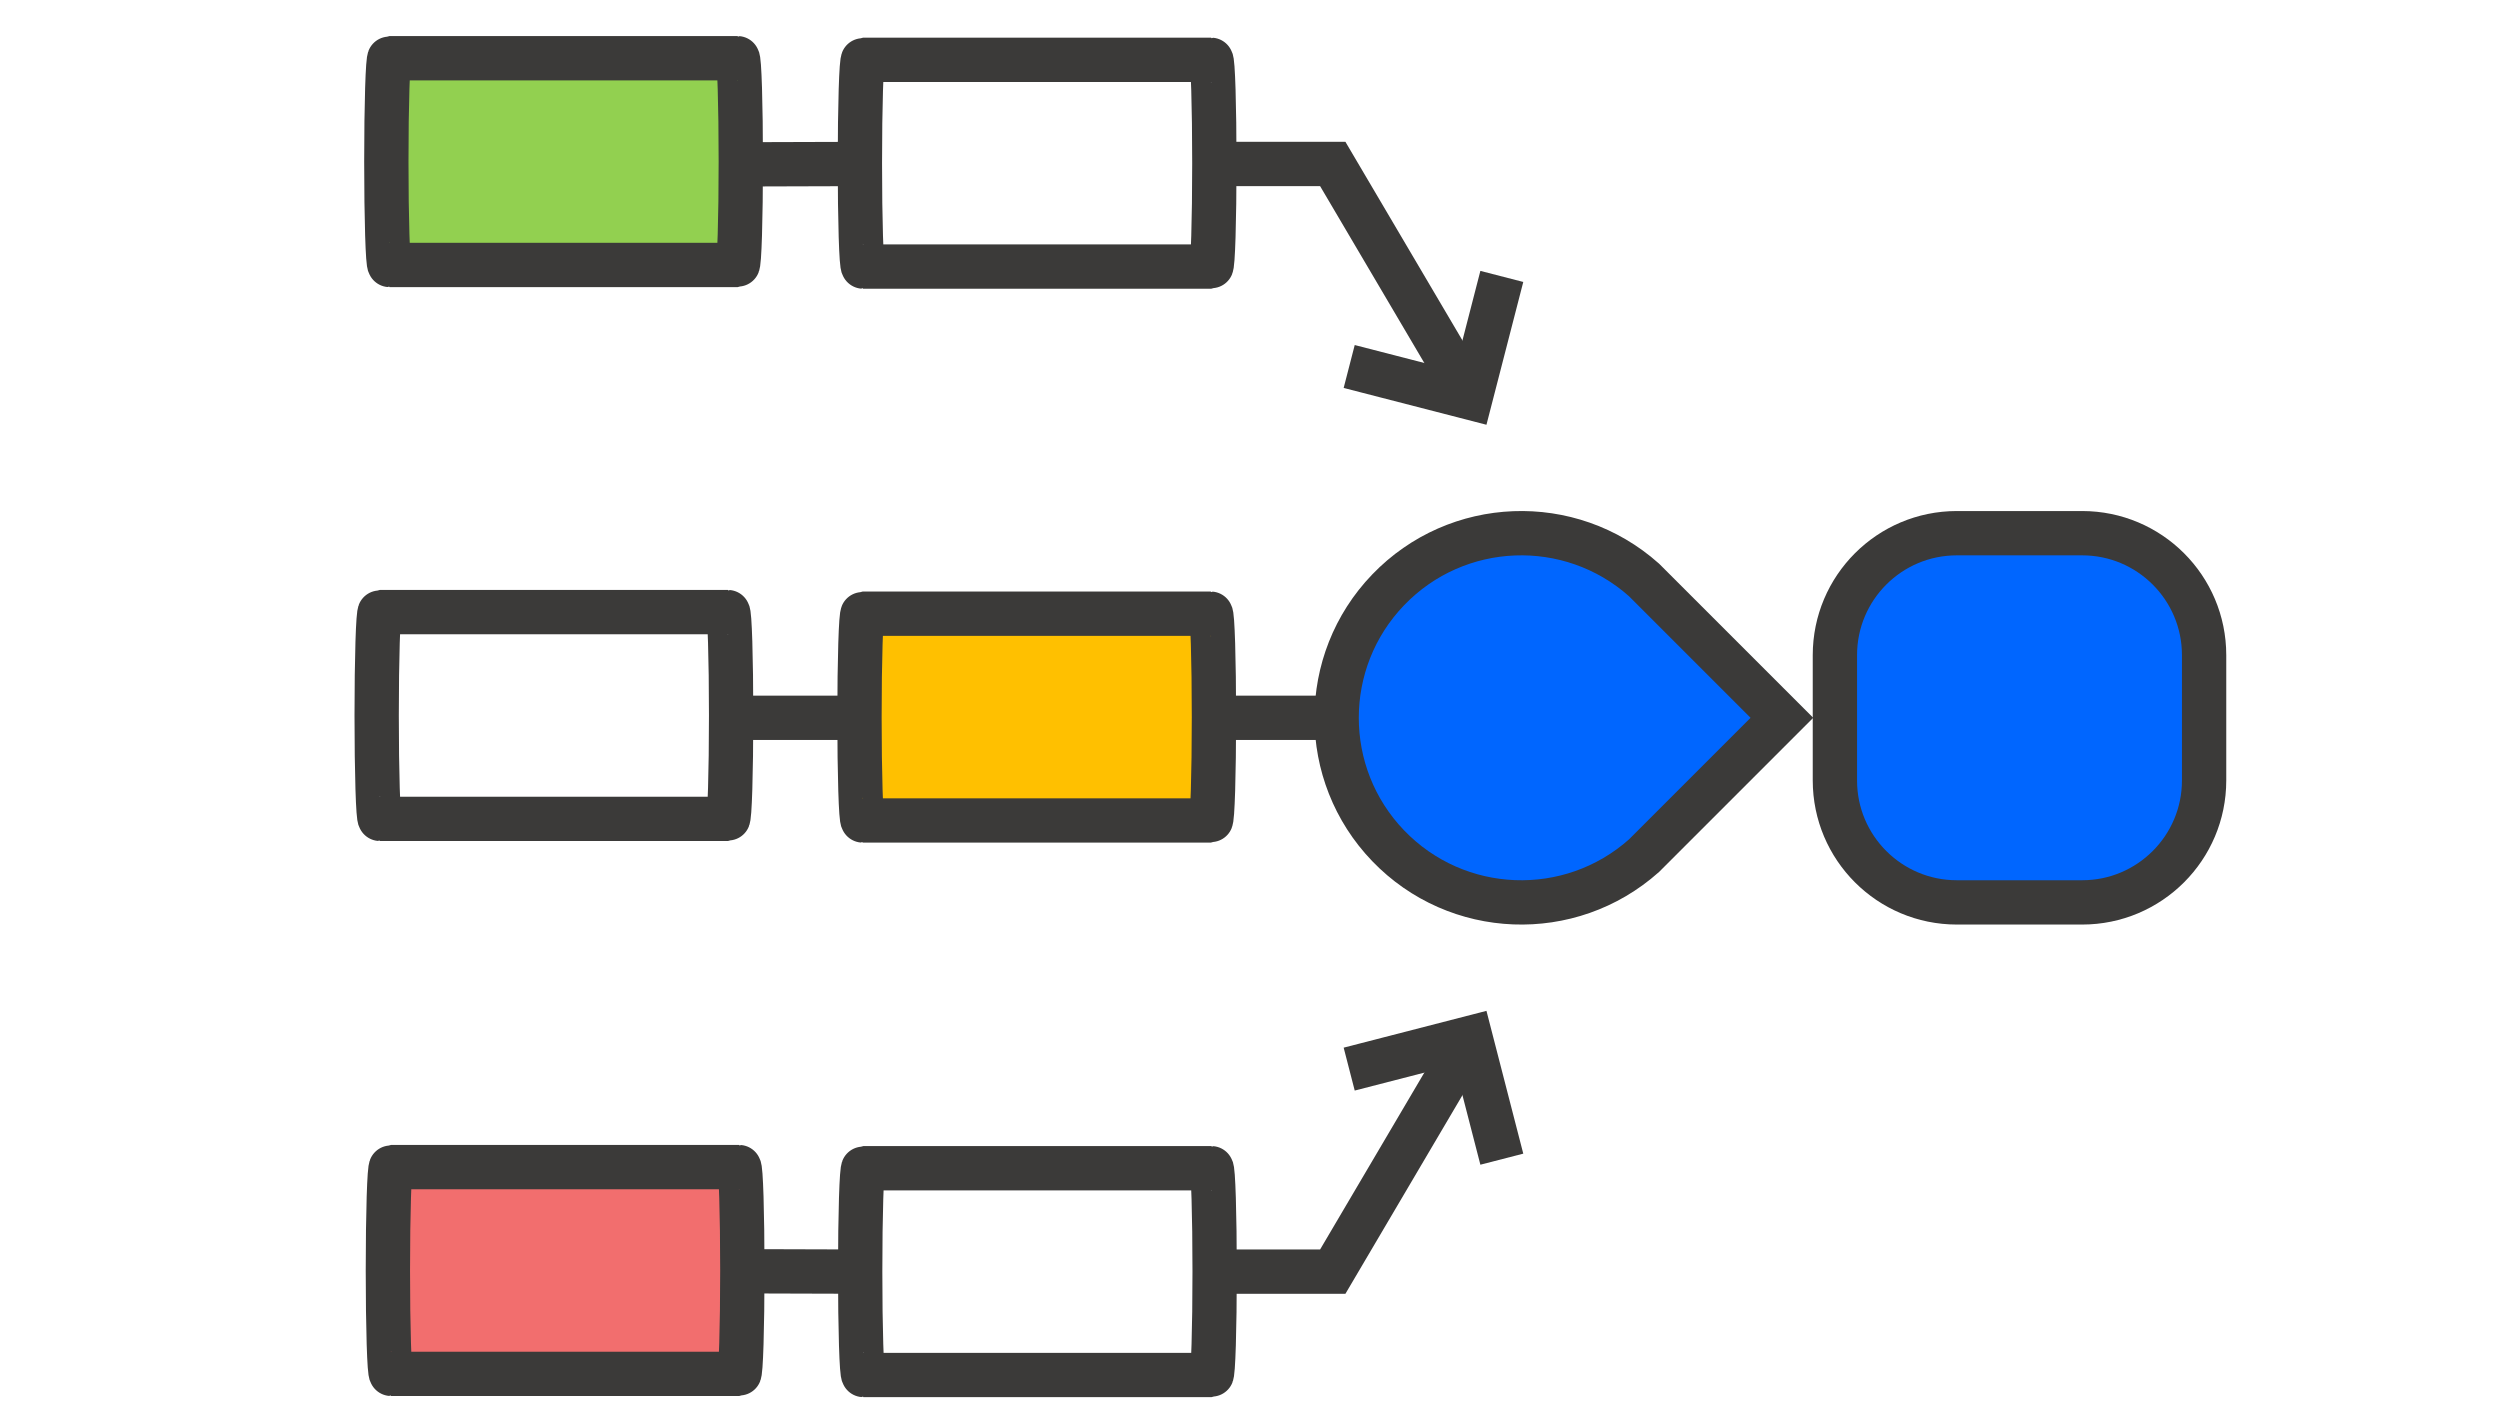
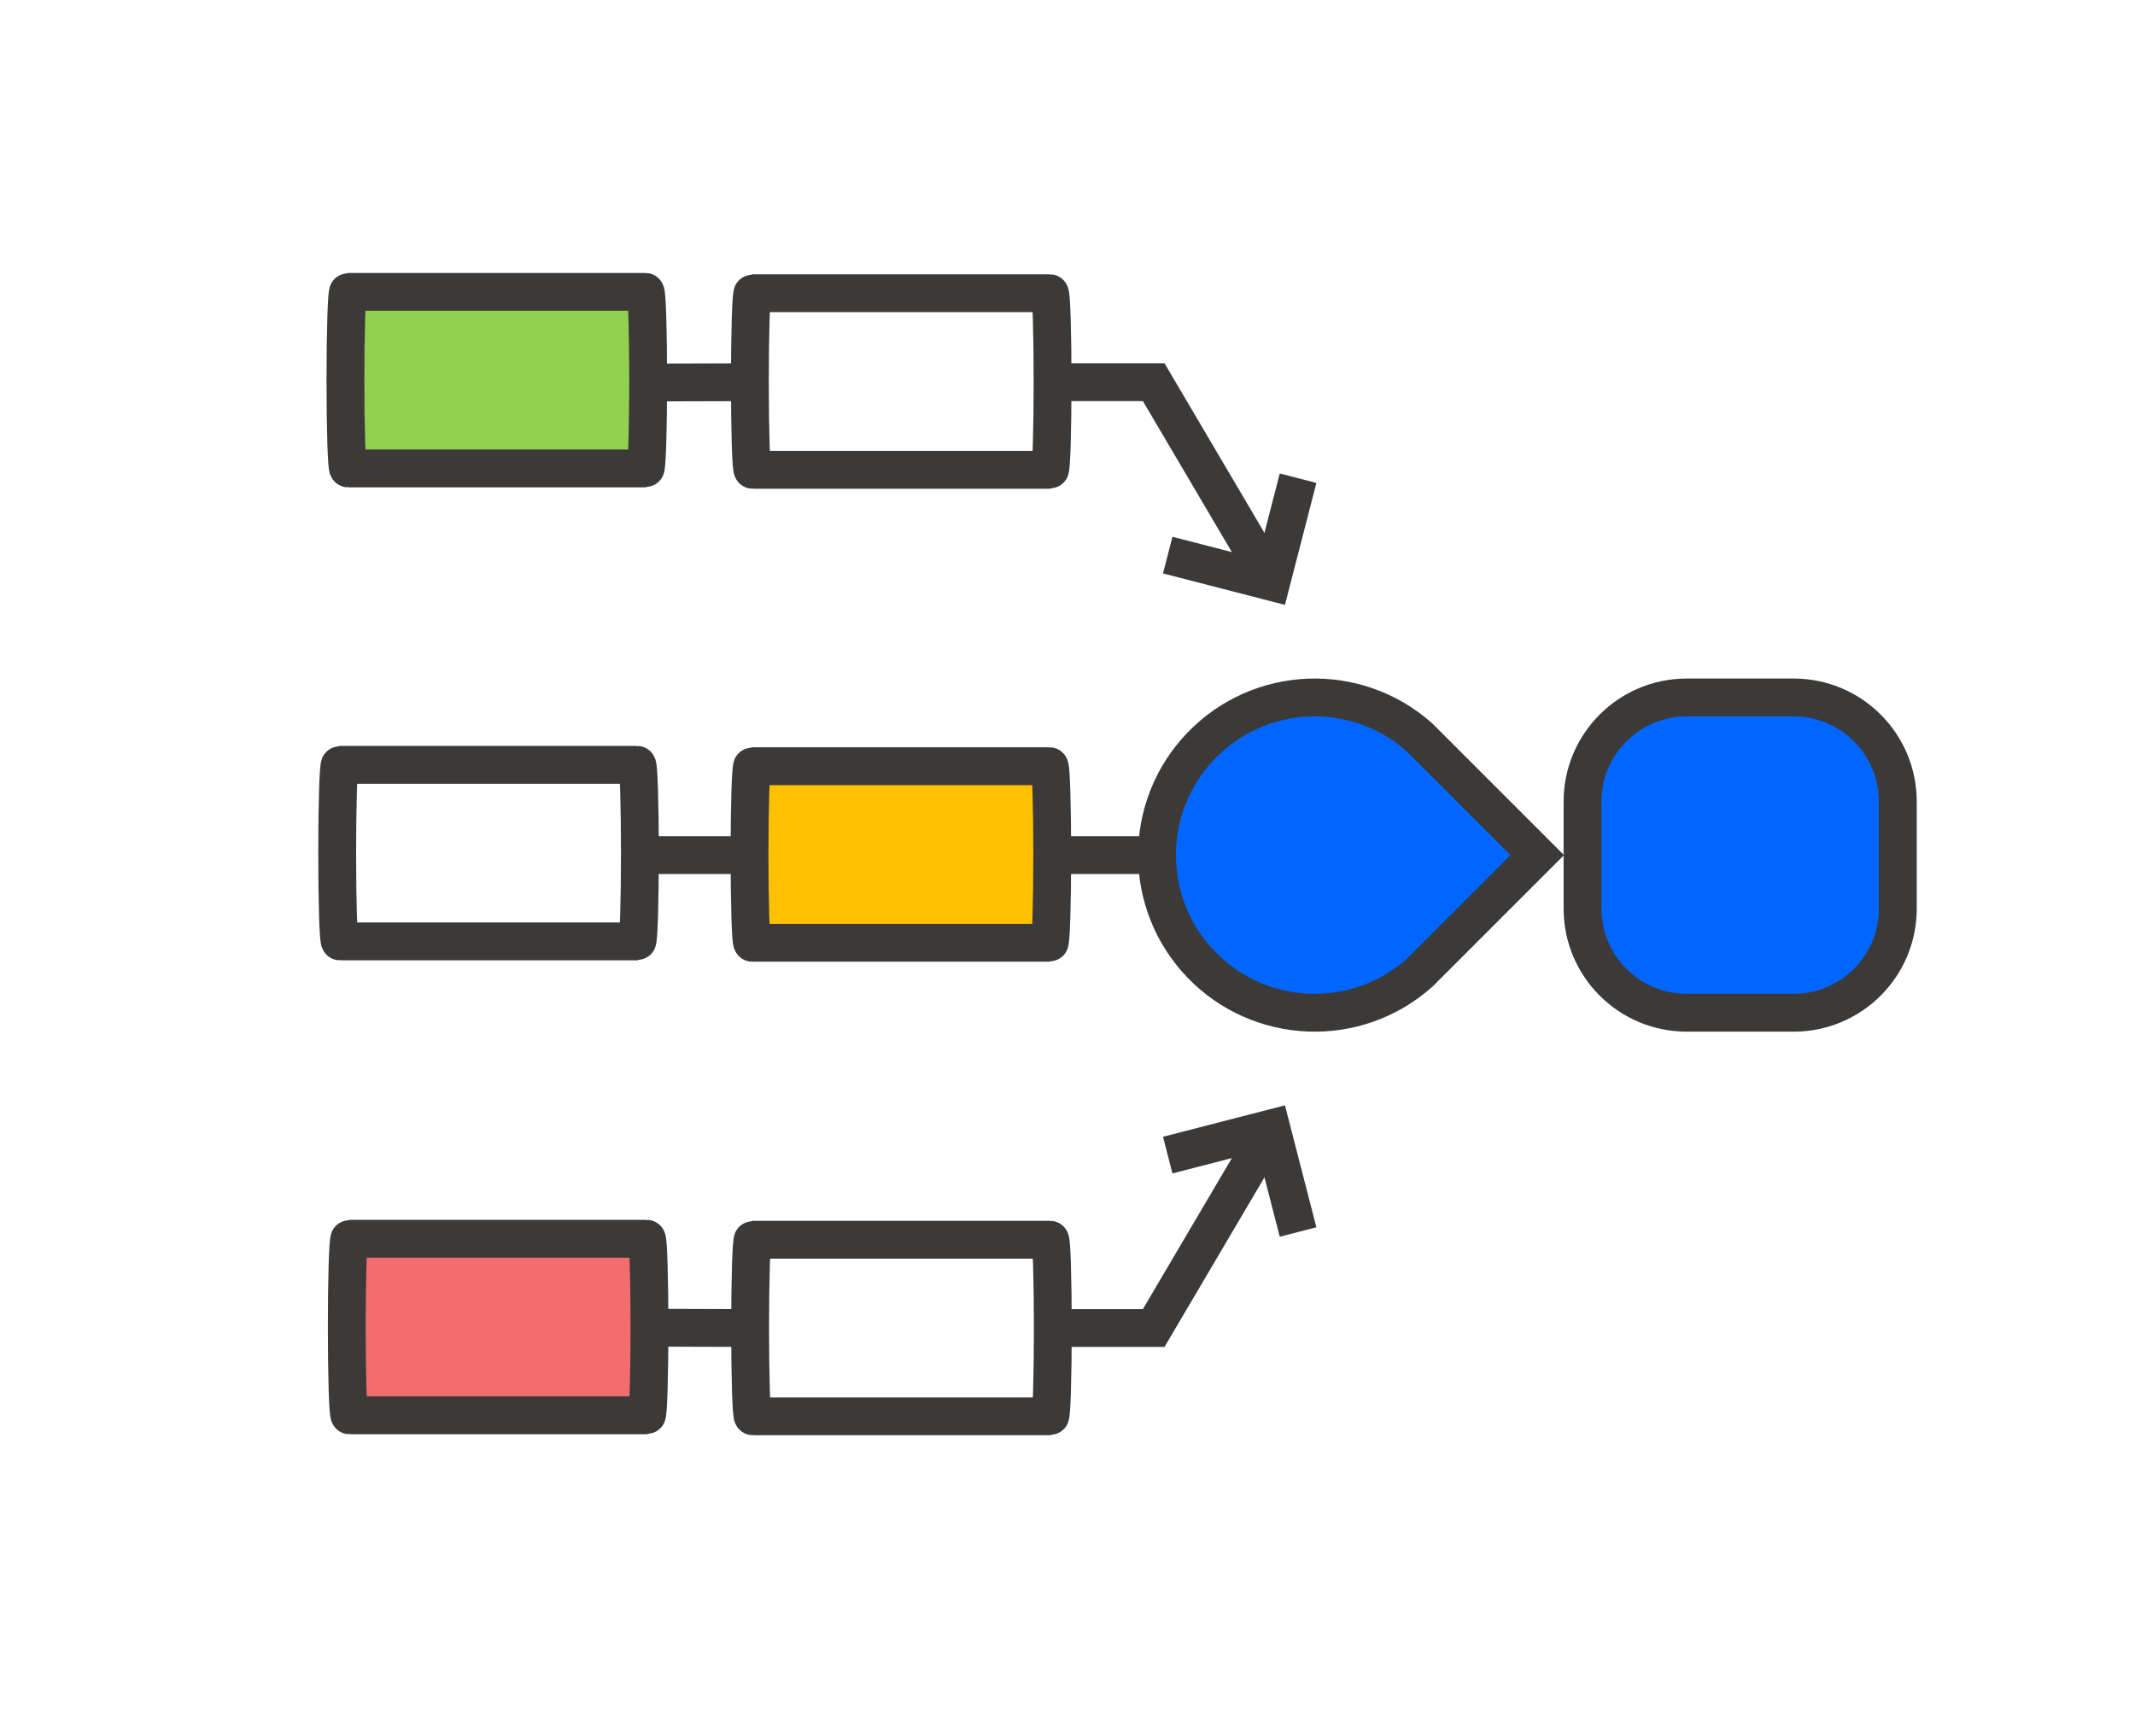
- <svg xmlns="http://www.w3.org/2000/svg" id="Layer_1" data-name="Layer 1" width="123" height="70" viewBox="0 0 123 70" version="1.1">
+ <svg xmlns="http://www.w3.org/2000/svg" id="Layer_1" data-name="Layer 1" width="123" height="100" viewBox="0 0 123 100" version="1.1">
  <defs id="defs1719">
    <style id="style1717">.cls-1{fill:#3b3a39;}.cls-2{fill:none;stroke:#3b3a39;stroke-miterlimit:10;stroke-width:6px;}</style>
  </defs>
-   <path class="cls-1" d="m 87.669,35.316 -6.037,6.037 -0.748,0.748 a 9.083,9.083 0 1 1 0,-13.57 l 0.748,0.748 z" id="path1723" style="fill:#0066ff;stroke-width:0.363" />
-   <rect class="cls-1" x="90.277" y="26.233" width="18.165" height="18.165" rx="6" id="rect1725" style="fill:#0066ff;stroke-width:0.363" ry="6" />
-   <path class="cls-2" d="m 87.669,35.316 -6.037,6.037 -0.748,0.748 a 9.083,9.083 0 1 1 0,-13.57 l 0.748,0.748 z" id="path1727" style="fill:#0078d4;fill-opacity:0;stroke:#3b3a39;stroke-width:2.18px;stroke-miterlimit:10" />
-   <rect class="cls-2" x="90.277" y="26.233" width="18.165" height="18.165" rx="6" id="rect1729" style="fill:#0078d4;fill-opacity:0;stroke:#3b3a39;stroke-width:2.18px;stroke-miterlimit:10" ry="6" />
-   <polyline class="cls-2" points="139 75 155 75 173.657 106.66" id="polyline1743" style="fill:none;stroke:#3b3a39;stroke-width:6px;stroke-miterlimit:10" transform="matrix(0.3633043,0,0,0.3633043,9.260053,-19.17984)" />
-   <polyline class="cls-2" points="177.894 90.227 173.657 106.66 157.224 102.424" id="polyline1745" style="fill:none;stroke:#3b3a39;stroke-width:6px;stroke-miterlimit:10" transform="matrix(0.3633043,0,0,0.3633043,9.260053,-19.17984)" />
-   <line class="cls-2" x1="36.508" y1="8.086" x2="42.321" y2="8.068" id="line1747" style="fill:none;stroke:#3b3a39;stroke-width:2.18px;stroke-miterlimit:10" />
-   <rect class="cls-2" x="42.321" y="57.477" width="17.439" height="10.173" rx="0.157" id="rect1753" style="fill:none;stroke:#3b3a39;stroke-width:2.18px;stroke-miterlimit:10" ry="6" />
-   <polyline class="cls-2" points="139 225 155 225 173.657 193.34" id="polyline1755" style="fill:none;stroke:#3b3a39;stroke-width:6px;stroke-miterlimit:10" transform="matrix(0.3633043,0,0,0.3633043,9.260053,-19.17984)" />
-   <polyline class="cls-2" points="177.894 209.773 173.657 193.34 157.224 197.576" id="polyline1757" style="fill:none;stroke:#3b3a39;stroke-width:6px;stroke-miterlimit:10" transform="matrix(0.3633043,0,0,0.3633043,9.260053,-19.17984)" />
-   <line class="cls-2" x1="36.508" y1="62.546" x2="42.321" y2="62.564" id="line1759" style="fill:none;stroke:#3b3a39;stroke-width:2.18px;stroke-miterlimit:10" />
-   <line class="cls-2" x1="36.508" y1="35.316" x2="42.321" y2="35.316" id="line1761" style="fill:none;stroke:#3b3a39;stroke-width:2.18px;stroke-miterlimit:10" />
-   <line class="cls-2" x1="59.759" y1="35.316" x2="65.763" y2="35.316" id="line1763" style="fill:none;stroke:#3b3a39;stroke-width:2.18px;stroke-miterlimit:10" />
-   <rect class="cls-2" x="18.532" y="30.115" width="17.439" height="10.173" rx="0.157" id="rect1753-7" style="fill:none;stroke:#3b3a39;stroke-width:2.18px;stroke-miterlimit:10" ry="6" />
-   <rect class="cls-2" x="19.084" y="57.421" width="17.439" height="10.173" rx="0.157" id="rect1753-4" style="fill:#f26e6e;stroke:#3b3a39;stroke-width:2.18px;stroke-miterlimit:10;fill-opacity:1" ry="6" />
-   <rect class="cls-2" x="42.307" y="2.943" width="17.439" height="10.173" rx="0.157" id="rect1753-6" style="fill:none;stroke:#3b3a39;stroke-width:2.18px;stroke-miterlimit:10" ry="6" />
-   <rect class="cls-2" x="19.008" y="2.864" width="17.439" height="10.173" rx="0.157" id="rect1753-2" style="fill:#92d050;stroke:#3b3a39;stroke-width:2.18px;stroke-miterlimit:10;fill-opacity:1" ry="6" />
-   <rect class="cls-2" x="42.287" y="30.194" width="17.439" height="10.173" rx="0.157" id="rect1753-26" style="fill:#ffc000;stroke:#3b3a39;stroke-width:2.18px;stroke-miterlimit:10;fill-opacity:1" ry="6" />
+   <g id="g2135" transform="translate(0.8940504,13.95278)">
+     <path style="fill:#0066ff;stroke-width:0.363" id="path1723" d="m 87.669,35.316 -6.037,6.037 -0.748,0.748 a 9.083,9.083 0 1 1 0,-13.57 l 0.748,0.748 z" class="cls-1" />
+     <rect ry="6" style="fill:#0066ff;stroke-width:0.363" id="rect1725" rx="6" height="18.165" width="18.165" y="26.233" x="90.277" class="cls-1" />
+     <path style="fill:#0078d4;fill-opacity:0;stroke:#3b3a39;stroke-width:2.18px;stroke-miterlimit:10" id="path1727" d="m 87.669,35.316 -6.037,6.037 -0.748,0.748 a 9.083,9.083 0 1 1 0,-13.57 l 0.748,0.748 z" class="cls-2" />
+     <rect ry="6" style="fill:#0078d4;fill-opacity:0;stroke:#3b3a39;stroke-width:2.18px;stroke-miterlimit:10" id="rect1729" rx="6" height="18.165" width="18.165" y="26.233" x="90.277" class="cls-2" />
+     <polyline transform="matrix(0.3633043,0,0,0.3633043,9.260053,-19.17984)" style="fill:none;stroke:#3b3a39;stroke-width:6px;stroke-miterlimit:10" id="polyline1743" points="139 75 155 75 173.657 106.66" class="cls-2" />
+     <polyline transform="matrix(0.3633043,0,0,0.3633043,9.260053,-19.17984)" style="fill:none;stroke:#3b3a39;stroke-width:6px;stroke-miterlimit:10" id="polyline1745" points="177.894 90.227 173.657 106.66 157.224 102.424" class="cls-2" />
+     <line style="fill:none;stroke:#3b3a39;stroke-width:2.18px;stroke-miterlimit:10" id="line1747" y2="8.068" x2="42.321" y1="8.086" x1="36.508" class="cls-2" />
+     <rect ry="6" style="fill:none;stroke:#3b3a39;stroke-width:2.18px;stroke-miterlimit:10" id="rect1753" rx="0.157" height="10.173" width="17.439" y="57.477" x="42.321" class="cls-2" />
+     <polyline transform="matrix(0.3633043,0,0,0.3633043,9.260053,-19.17984)" style="fill:none;stroke:#3b3a39;stroke-width:6px;stroke-miterlimit:10" id="polyline1755" points="139 225 155 225 173.657 193.34" class="cls-2" />
+     <polyline transform="matrix(0.3633043,0,0,0.3633043,9.260053,-19.17984)" style="fill:none;stroke:#3b3a39;stroke-width:6px;stroke-miterlimit:10" id="polyline1757" points="177.894 209.773 173.657 193.34 157.224 197.576" class="cls-2" />
+     <line style="fill:none;stroke:#3b3a39;stroke-width:2.18px;stroke-miterlimit:10" id="line1759" y2="62.564" x2="42.321" y1="62.546" x1="36.508" class="cls-2" />
+     <line style="fill:none;stroke:#3b3a39;stroke-width:2.18px;stroke-miterlimit:10" id="line1761" y2="35.316" x2="42.321" y1="35.316" x1="36.508" class="cls-2" />
+     <line style="fill:none;stroke:#3b3a39;stroke-width:2.18px;stroke-miterlimit:10" id="line1763" y2="35.316" x2="65.763" y1="35.316" x1="59.759" class="cls-2" />
+     <rect ry="6" style="fill:none;stroke:#3b3a39;stroke-width:2.18px;stroke-miterlimit:10" id="rect1753-7" rx="0.157" height="10.173" width="17.439" y="30.115" x="18.532" class="cls-2" />
+     <rect ry="6" style="fill:#f26e6e;fill-opacity:1;stroke:#3b3a39;stroke-width:2.18px;stroke-miterlimit:10" id="rect1753-4" rx="0.157" height="10.173" width="17.439" y="57.421" x="19.084" class="cls-2" />
+     <rect ry="6" style="fill:none;stroke:#3b3a39;stroke-width:2.18px;stroke-miterlimit:10" id="rect1753-6" rx="0.157" height="10.173" width="17.439" y="2.943" x="42.307" class="cls-2" />
+     <rect ry="6" style="fill:#92d050;fill-opacity:1;stroke:#3b3a39;stroke-width:2.18px;stroke-miterlimit:10" id="rect1753-2" rx="0.157" height="10.173" width="17.439" y="2.864" x="19.008" class="cls-2" />
+     <rect ry="6" style="fill:#ffc000;fill-opacity:1;stroke:#3b3a39;stroke-width:2.18px;stroke-miterlimit:10" id="rect1753-26" rx="0.157" height="10.173" width="17.439" y="30.194" x="42.287" class="cls-2" />
+   </g>
</svg>
